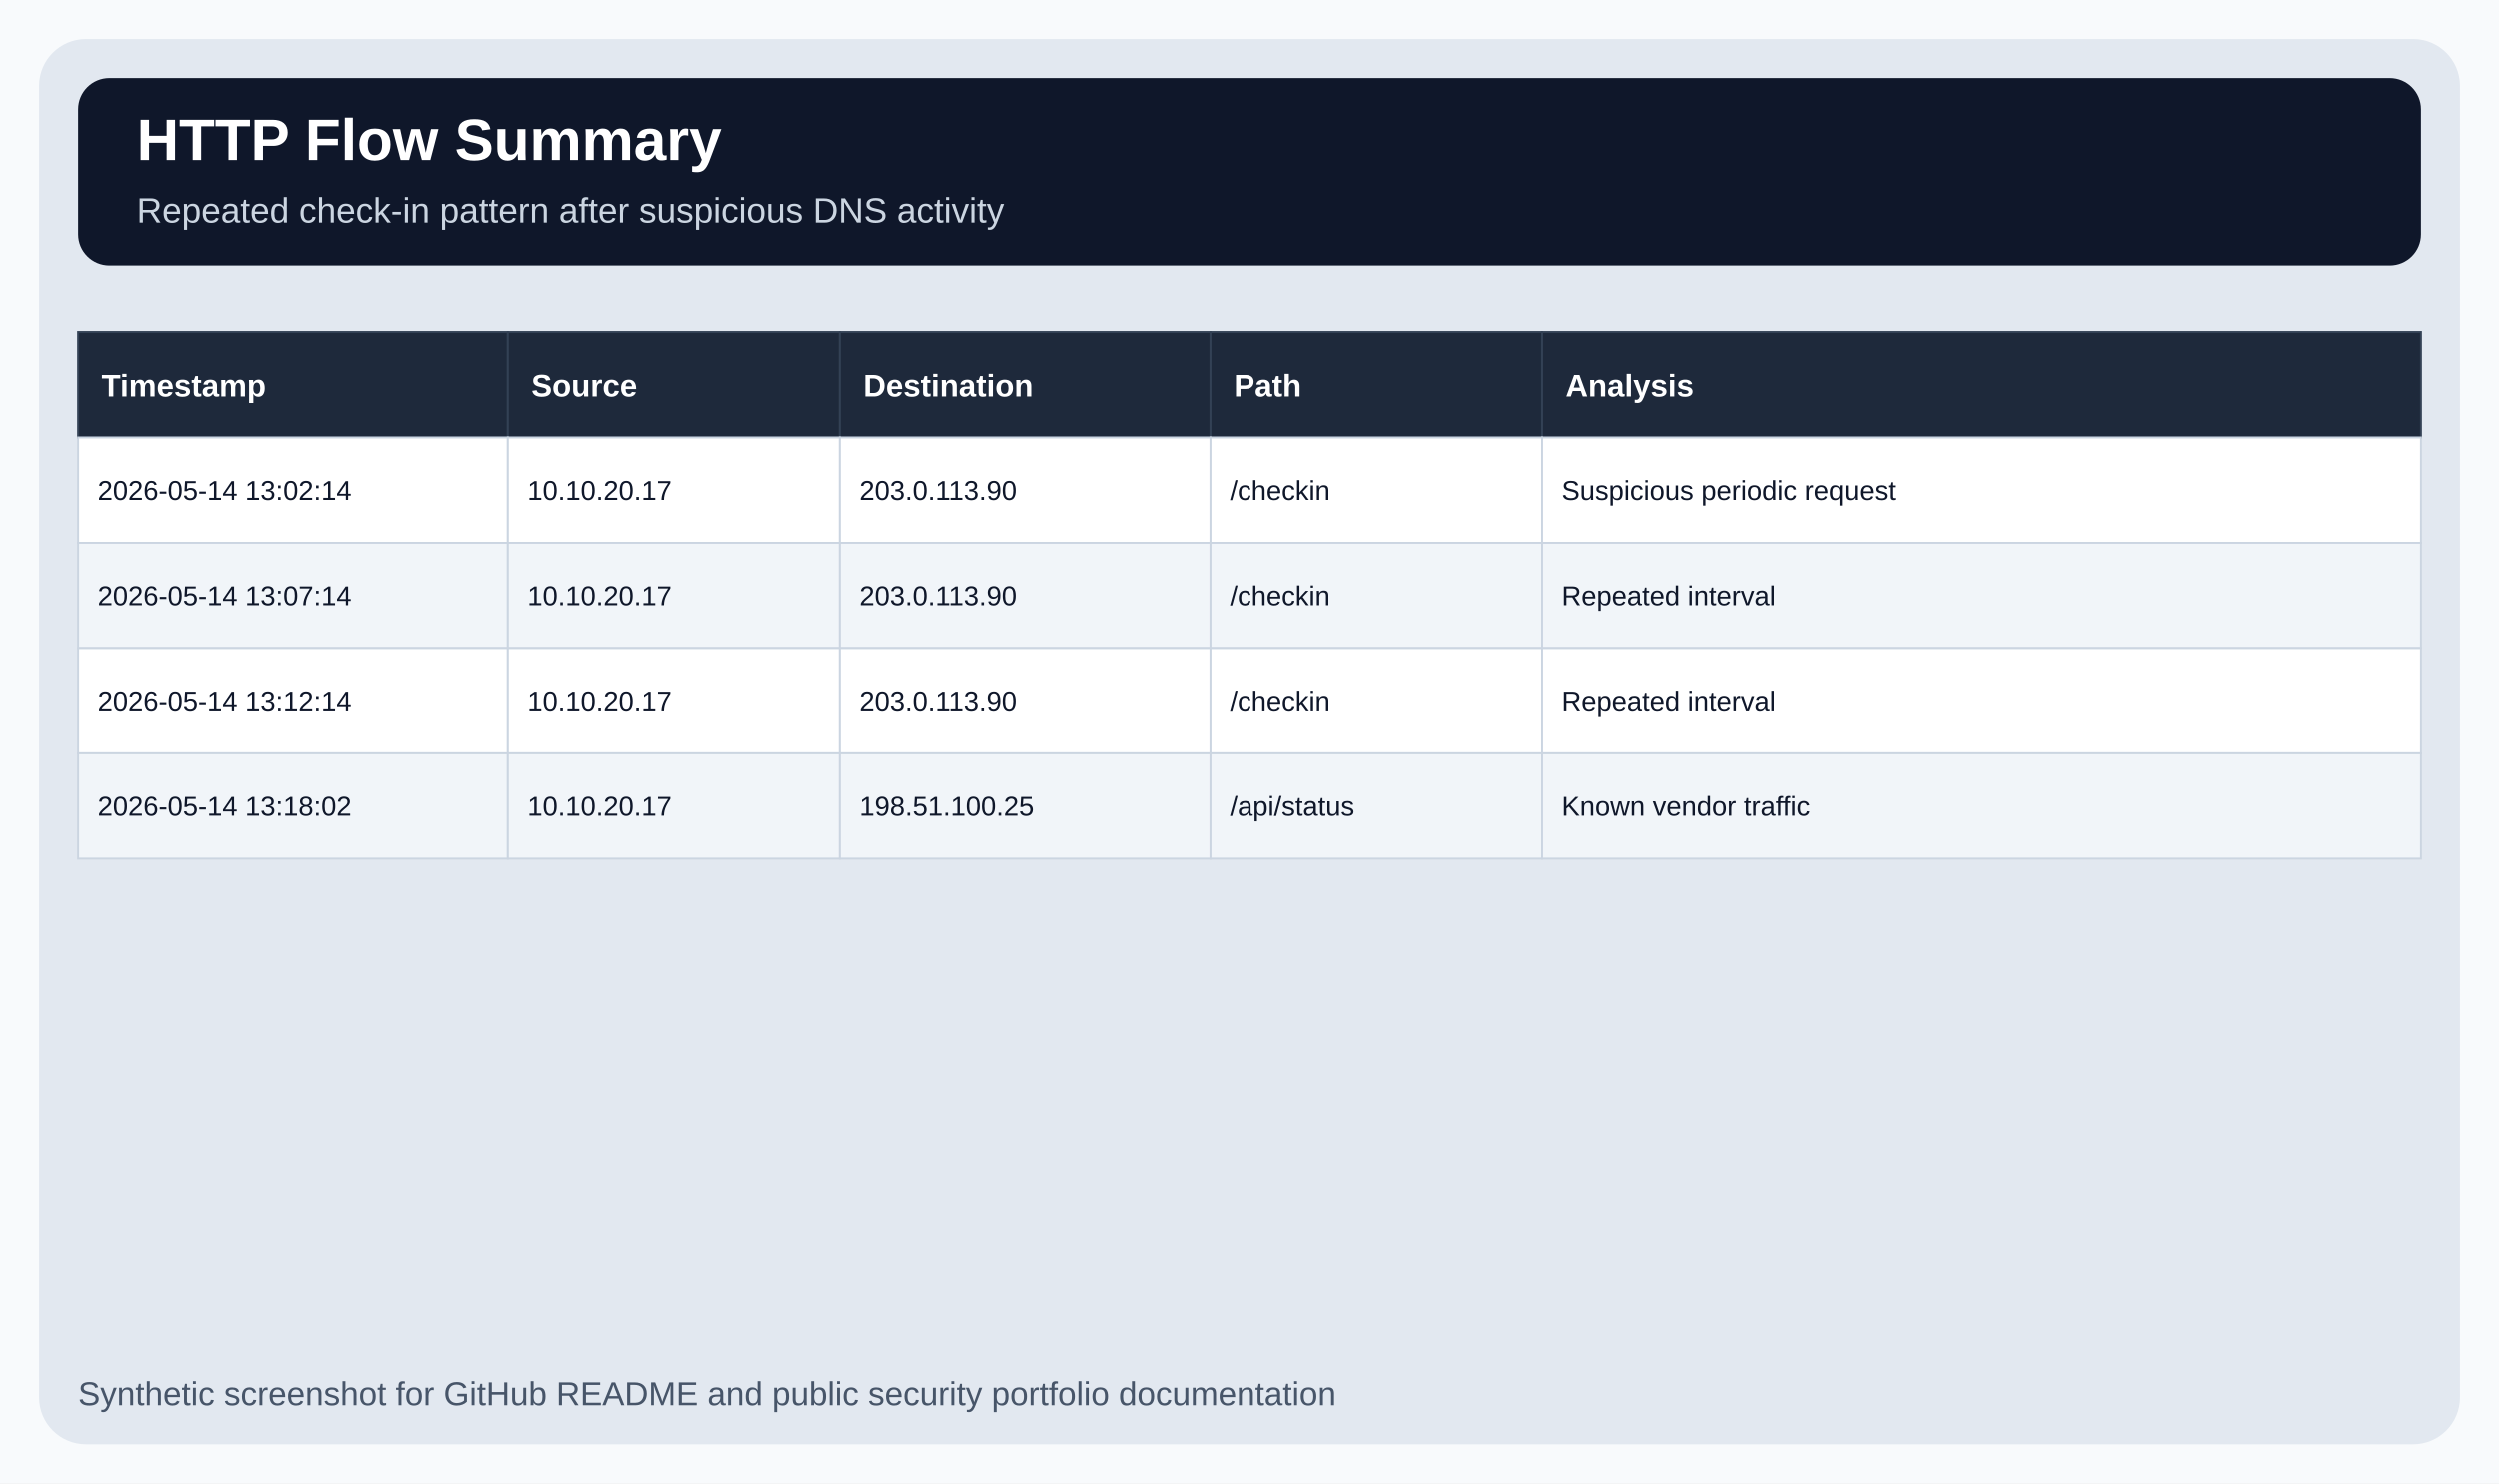
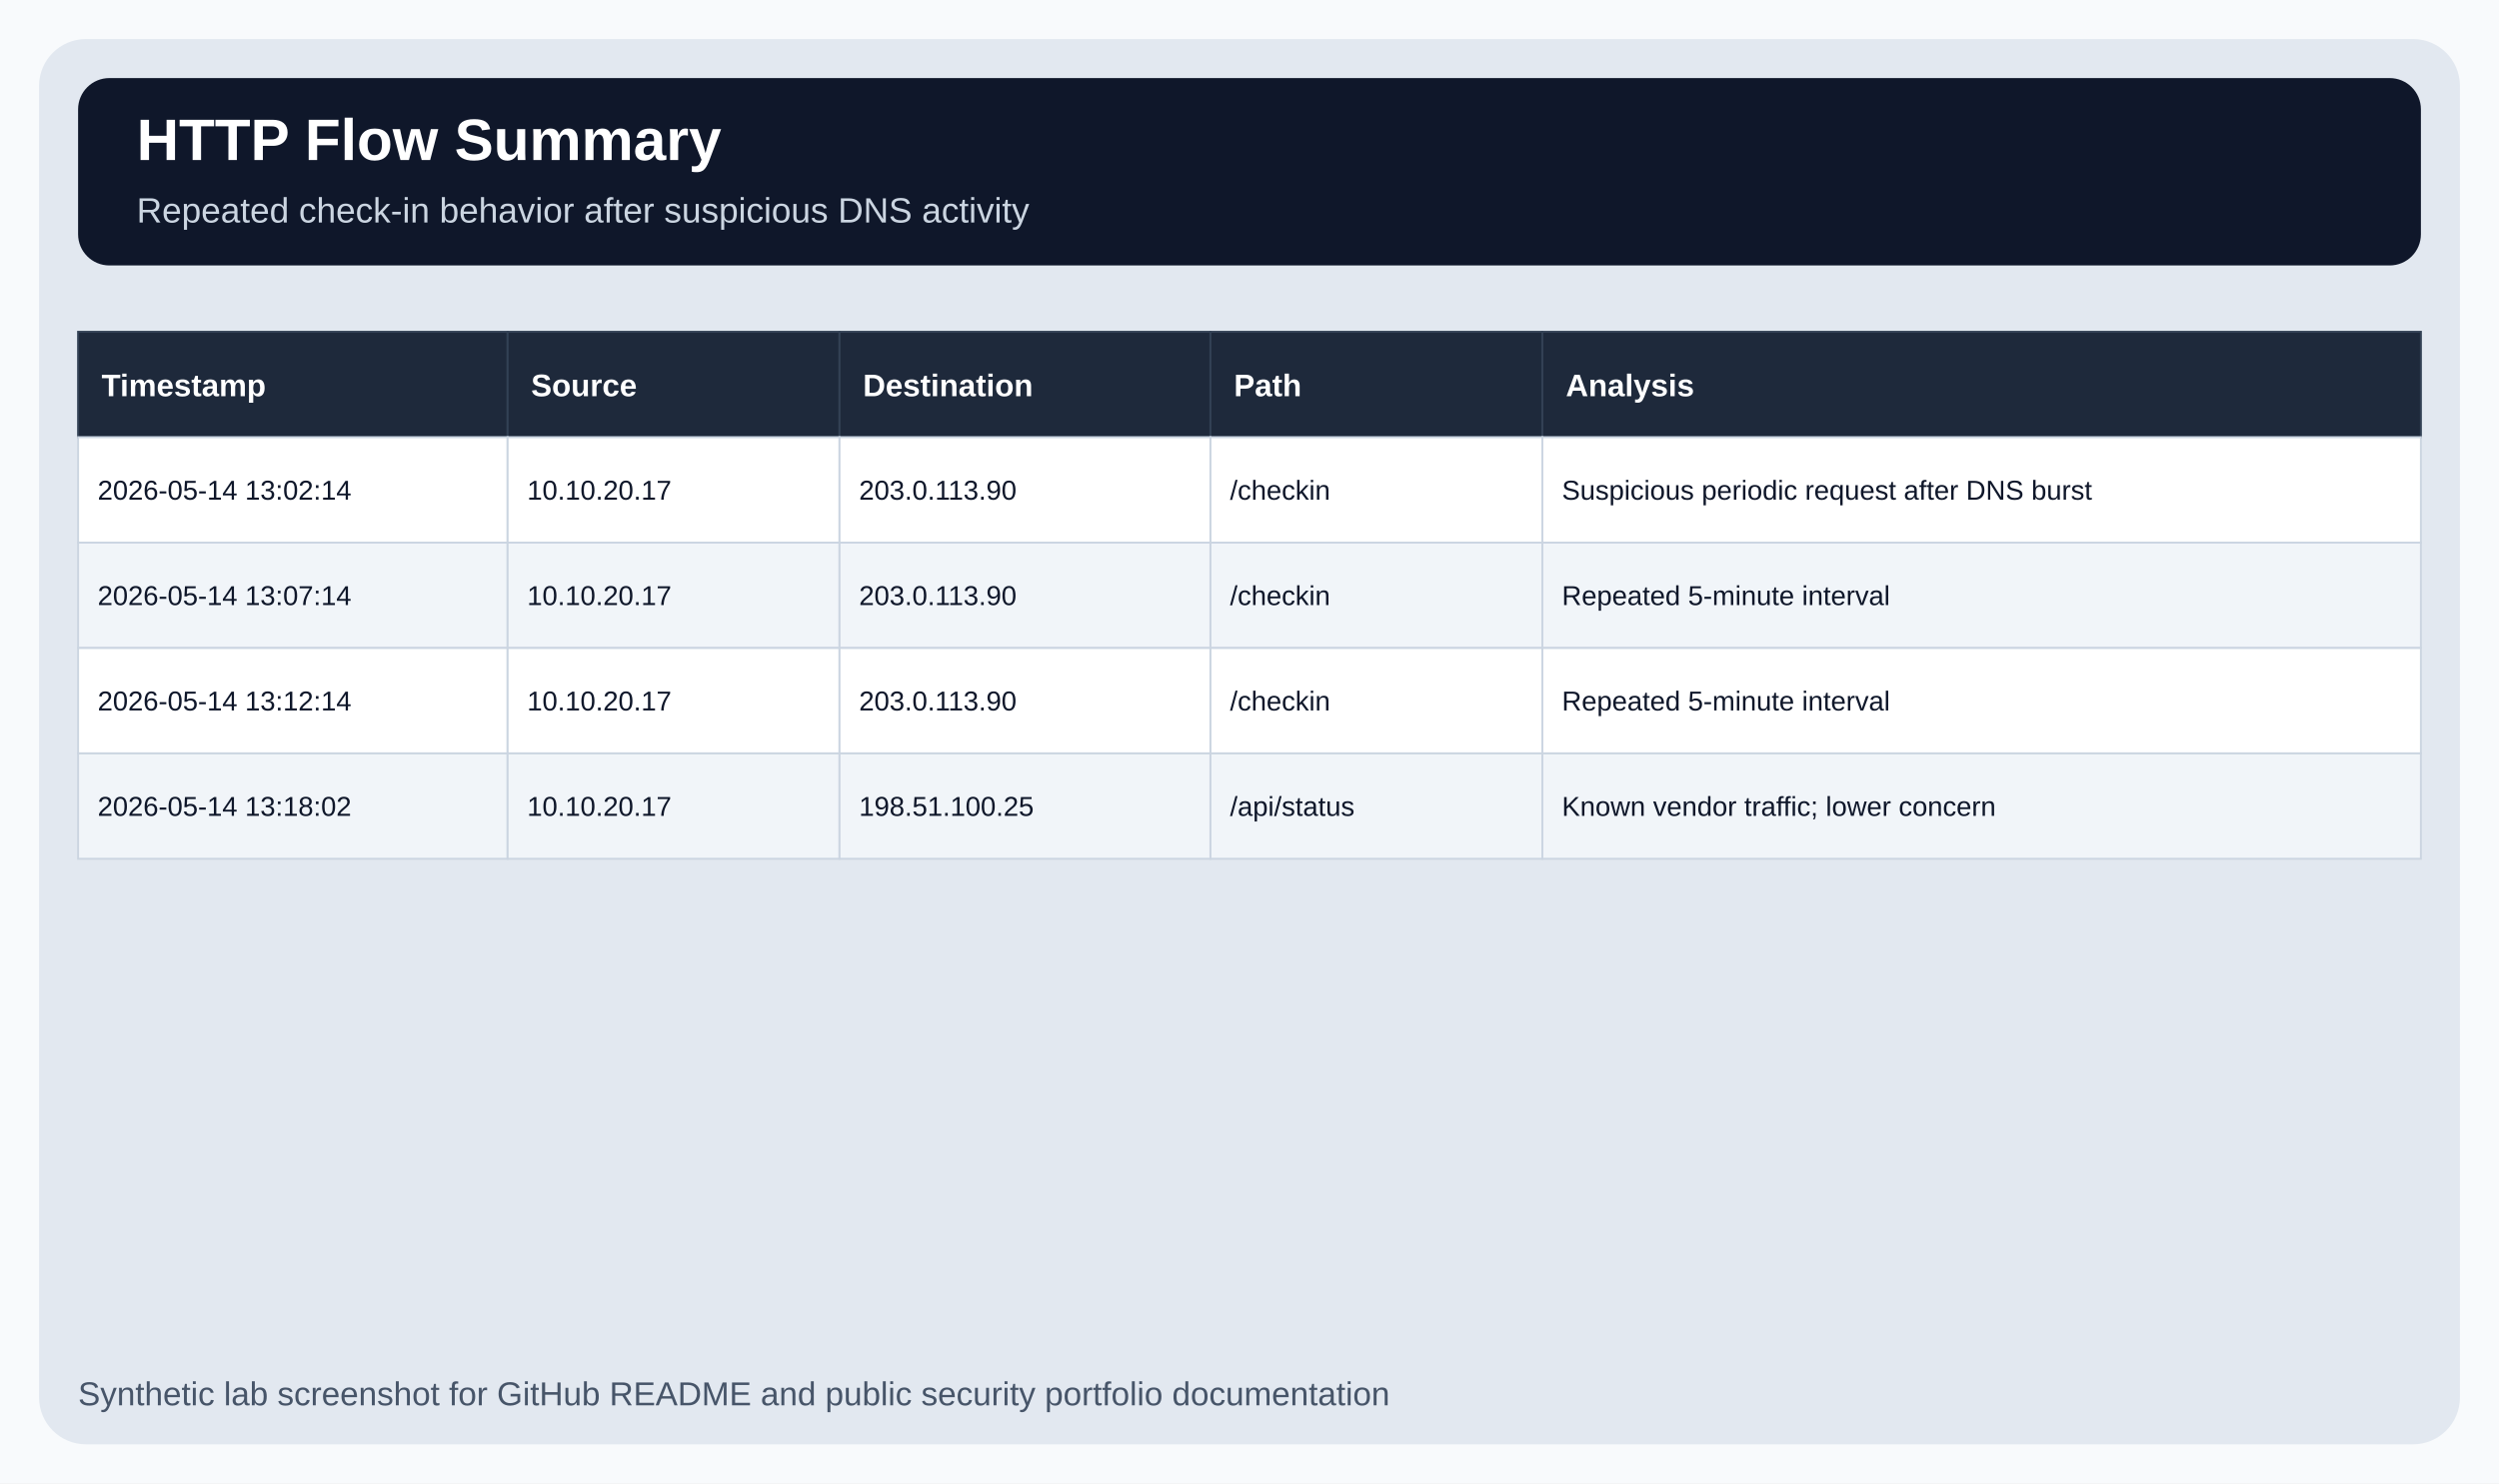
<svg xmlns="http://www.w3.org/2000/svg" width="1280" height="760" viewBox="0 0 1280 760">
  <rect width="1280" height="760" fill="#f8fafc" />
  <rect x="20" y="20" width="1240" height="720" rx="24" fill="#e2e8f0" />
  <rect x="40" y="40" width="1200" height="96" rx="16" fill="#0f172a" />
  <text x="70" y="82" font-size="30" font-family="Arial" fill="#ffffff" font-weight="700">HTTP Flow Summary</text>
-   <text x="70" y="114" font-size="18" font-family="Arial" fill="#cbd5e1">Repeated check-in pattern after suspicious DNS activity</text>
+   <text x="70" y="114" font-size="18" font-family="Arial" fill="#cbd5e1">Repeated check-in behavior after suspicious DNS activity</text>
  <rect x="40" y="170" width="220" height="54" fill="#1e293b" stroke="#334155" />
  <text x="52" y="203" font-size="16" font-family="Arial" fill="#ffffff" font-weight="700">Timestamp</text>
  <rect x="260" y="170" width="170" height="54" fill="#1e293b" stroke="#334155" />
  <text x="272" y="203" font-size="16" font-family="Arial" fill="#ffffff" font-weight="700">Source</text>
  <rect x="430" y="170" width="190" height="54" fill="#1e293b" stroke="#334155" />
  <text x="442" y="203" font-size="16" font-family="Arial" fill="#ffffff" font-weight="700">Destination</text>
  <rect x="620" y="170" width="170" height="54" fill="#1e293b" stroke="#334155" />
  <text x="632" y="203" font-size="16" font-family="Arial" fill="#ffffff" font-weight="700">Path</text>
  <rect x="790" y="170" width="450" height="54" fill="#1e293b" stroke="#334155" />
  <text x="802" y="203" font-size="16" font-family="Arial" fill="#ffffff" font-weight="700">Analysis</text>
  <rect x="40" y="224" width="220" height="54" fill="#ffffff" stroke="#cbd5e1" />
  <text x="50" y="256" font-size="14" font-family="Arial" fill="#0f172a">2026-05-14 13:02:14</text>
  <rect x="260" y="224" width="170" height="54" fill="#ffffff" stroke="#cbd5e1" />
  <text x="270" y="256" font-size="14" font-family="Arial" fill="#0f172a">10.10.20.17</text>
  <rect x="430" y="224" width="190" height="54" fill="#ffffff" stroke="#cbd5e1" />
  <text x="440" y="256" font-size="14" font-family="Arial" fill="#0f172a">203.0.113.90</text>
  <rect x="620" y="224" width="170" height="54" fill="#ffffff" stroke="#cbd5e1" />
  <text x="630" y="256" font-size="14" font-family="Arial" fill="#0f172a">/checkin</text>
  <rect x="790" y="224" width="450" height="54" fill="#ffffff" stroke="#cbd5e1" />
-   <text x="800" y="256" font-size="14" font-family="Arial" fill="#0f172a">Suspicious periodic request</text>
+   <text x="800" y="256" font-size="14" font-family="Arial" fill="#0f172a">Suspicious periodic request after DNS burst</text>
  <rect x="40" y="278" width="220" height="54" fill="#f1f5f9" stroke="#cbd5e1" />
  <text x="50" y="310" font-size="14" font-family="Arial" fill="#0f172a">2026-05-14 13:07:14</text>
  <rect x="260" y="278" width="170" height="54" fill="#f1f5f9" stroke="#cbd5e1" />
  <text x="270" y="310" font-size="14" font-family="Arial" fill="#0f172a">10.10.20.17</text>
  <rect x="430" y="278" width="190" height="54" fill="#f1f5f9" stroke="#cbd5e1" />
  <text x="440" y="310" font-size="14" font-family="Arial" fill="#0f172a">203.0.113.90</text>
  <rect x="620" y="278" width="170" height="54" fill="#f1f5f9" stroke="#cbd5e1" />
  <text x="630" y="310" font-size="14" font-family="Arial" fill="#0f172a">/checkin</text>
  <rect x="790" y="278" width="450" height="54" fill="#f1f5f9" stroke="#cbd5e1" />
-   <text x="800" y="310" font-size="14" font-family="Arial" fill="#0f172a">Repeated interval</text>
+   <text x="800" y="310" font-size="14" font-family="Arial" fill="#0f172a">Repeated 5-minute interval</text>
  <rect x="40" y="332" width="220" height="54" fill="#ffffff" stroke="#cbd5e1" />
  <text x="50" y="364" font-size="14" font-family="Arial" fill="#0f172a">2026-05-14 13:12:14</text>
  <rect x="260" y="332" width="170" height="54" fill="#ffffff" stroke="#cbd5e1" />
  <text x="270" y="364" font-size="14" font-family="Arial" fill="#0f172a">10.10.20.17</text>
  <rect x="430" y="332" width="190" height="54" fill="#ffffff" stroke="#cbd5e1" />
  <text x="440" y="364" font-size="14" font-family="Arial" fill="#0f172a">203.0.113.90</text>
  <rect x="620" y="332" width="170" height="54" fill="#ffffff" stroke="#cbd5e1" />
  <text x="630" y="364" font-size="14" font-family="Arial" fill="#0f172a">/checkin</text>
  <rect x="790" y="332" width="450" height="54" fill="#ffffff" stroke="#cbd5e1" />
-   <text x="800" y="364" font-size="14" font-family="Arial" fill="#0f172a">Repeated interval</text>
+   <text x="800" y="364" font-size="14" font-family="Arial" fill="#0f172a">Repeated 5-minute interval</text>
  <rect x="40" y="386" width="220" height="54" fill="#f1f5f9" stroke="#cbd5e1" />
  <text x="50" y="418" font-size="14" font-family="Arial" fill="#0f172a">2026-05-14 13:18:02</text>
  <rect x="260" y="386" width="170" height="54" fill="#f1f5f9" stroke="#cbd5e1" />
  <text x="270" y="418" font-size="14" font-family="Arial" fill="#0f172a">10.10.20.17</text>
  <rect x="430" y="386" width="190" height="54" fill="#f1f5f9" stroke="#cbd5e1" />
  <text x="440" y="418" font-size="14" font-family="Arial" fill="#0f172a">198.51.100.25</text>
  <rect x="620" y="386" width="170" height="54" fill="#f1f5f9" stroke="#cbd5e1" />
  <text x="630" y="418" font-size="14" font-family="Arial" fill="#0f172a">/api/status</text>
  <rect x="790" y="386" width="450" height="54" fill="#f1f5f9" stroke="#cbd5e1" />
-   <text x="800" y="418" font-size="14" font-family="Arial" fill="#0f172a">Known vendor traffic</text>
-   <text x="40" y="720" font-size="17" font-family="Arial" fill="#475569">Synthetic screenshot for GitHub README and public security portfolio documentation</text>
+   <text x="800" y="418" font-size="14" font-family="Arial" fill="#0f172a">Known vendor traffic; lower concern</text>
+   <text x="40" y="720" font-size="17" font-family="Arial" fill="#475569">Synthetic lab screenshot for GitHub README and public security portfolio documentation</text>
</svg>
